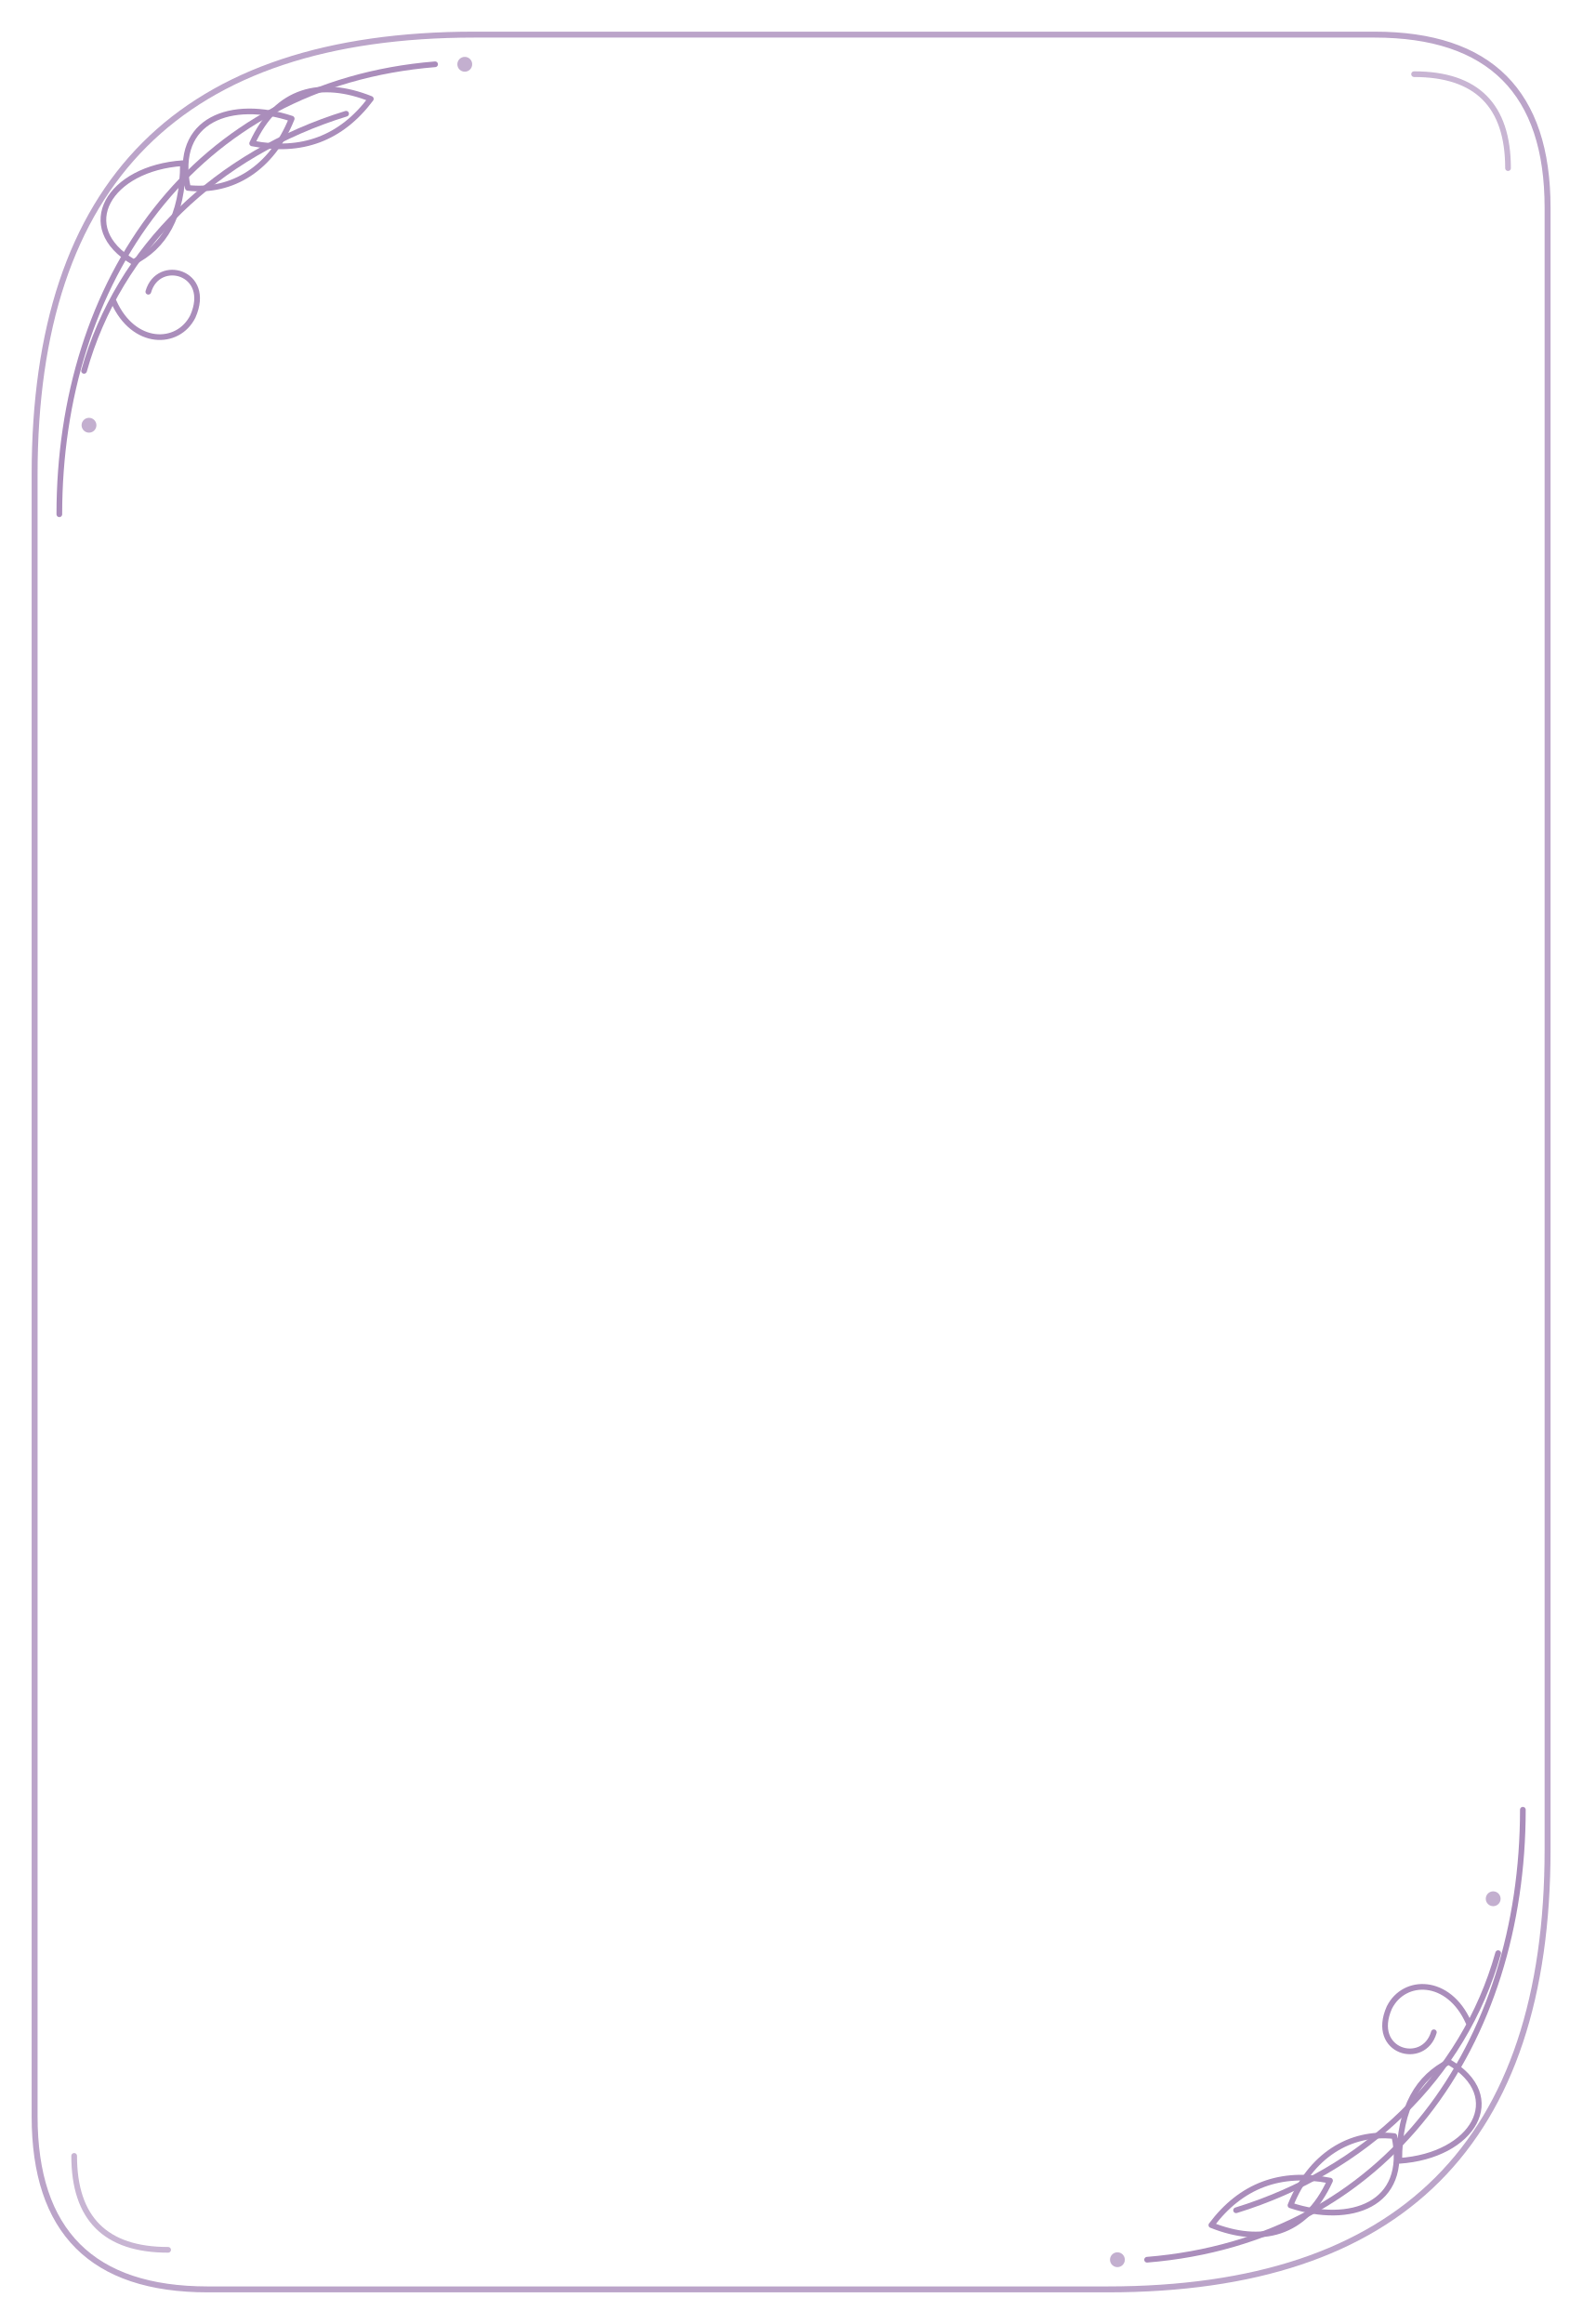
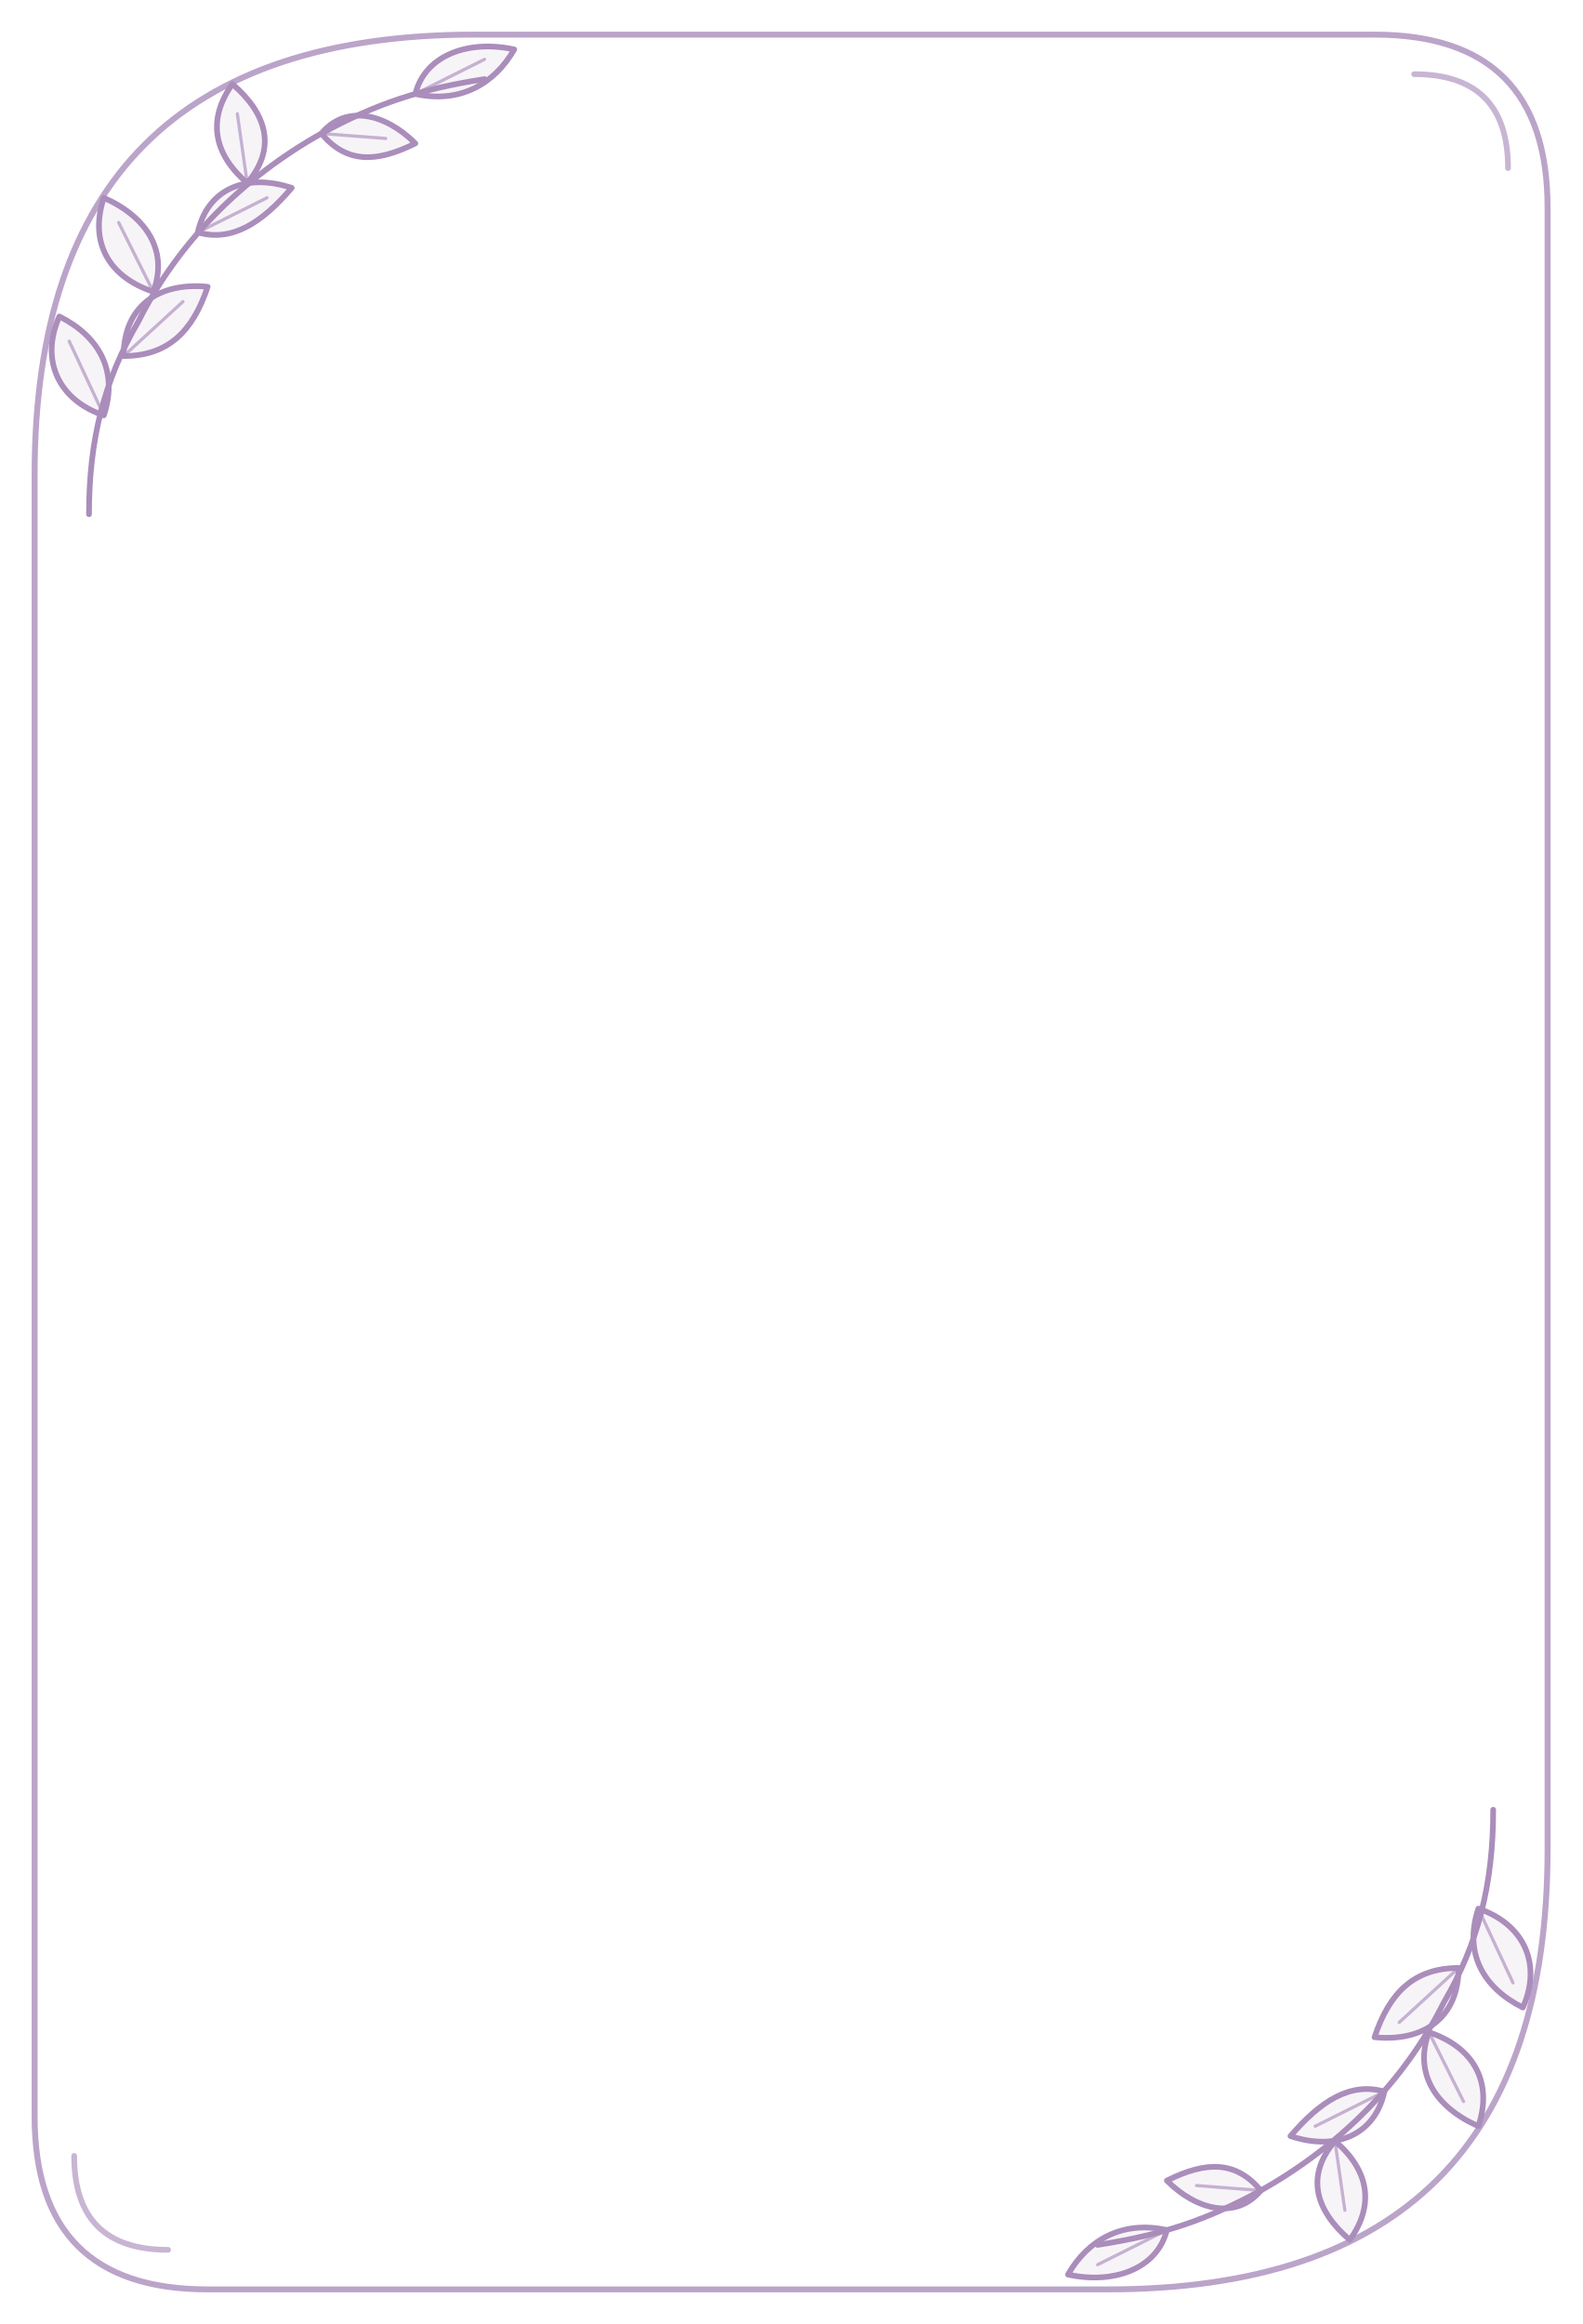
<svg xmlns="http://www.w3.org/2000/svg" viewBox="0 0 320 470" fill="none">
+   <defs>
+     <g id="leaf-branch" stroke="#aa8dbb" stroke-width="1.15" stroke-linecap="round" stroke-linejoin="round">
+       <path d="M18 104C18 89 21 77 28 65C36 49 49 36 65 27C76 21 85 18 98 16" />
+       <g fill="#aa8dbb" fill-opacity=".09">
+         <path d="M21 84C12 81 8 73 12 64C20 68 24 75 21 84Z" />
+         <path d="M25 72C25 62 32 57 42 58C39 67 34 72 25 72Z" />
+         <path d="M31 59C22 56 18 49 21 40C30 44 34 51 31 59Z" />
+         <path d="M40 47C42 38 50 35 59 38C53 45 47 49 40 47Z" />
+         <path d="M50 37C43 31 42 24 47 17C54 23 56 30 50 37Z" />
+         <path d="M65 27C70 21 78 23 84 29C76 33 70 33 65 27Z" />
+         <path d="M84 19C86 11 95 8 104 10C100 17 93 21 84 19Z" />
+       </g>
+       <path d="M21 84L14 69M25 72L37 61M31 59L24 45M40 47L54 40M50 37L48 23M65 27L78 28M84 19L98 12" stroke-width=".65" opacity=".65" />
+     </g>
+   </defs>
  <g stroke="#aa8dbb" stroke-linecap="round" stroke-linejoin="round">
    <path d="M96 7H278Q313 7 313 42V374Q313 463 224 463H42Q7 463 7 428V96Q7 7 96 7Z" stroke-width="1.2" opacity=".8" />
-     <g stroke-width="1.15">
-       <path d="M12 104C12 57 39 17 88 13M17 75C24 50 44 31 70 23" />
-       <path d="M27 53C15 46 22 34 37 33C37 44 33 50 27 53ZM38 38C35 24 47 20 59 24C55 34 47 39 38 38Z" />
-       <path d="M51 29C56 18 65 16 75 20C69 28 61 31 51 29Z" />
-       <path d="M23 61C27 70 36 70 39 64C43 55 32 52 30 59" />
-       <path d="M308 366C308 413 281 453 232 457M303 395C296 420 276 439 250 447" />
-       <path d="M293 417C305 424 298 436 283 437C283 426 287 420 293 417ZM282 432C285 446 273 450 261 446C265 436 273 431 282 432Z" />
-       <path d="M269 441C264 452 255 454 245 450C251 442 259 439 269 441Z" />
-       <path d="M297 409C293 400 284 400 281 406C277 415 288 418 290 411" />
-       <path d="M286 15Q305 15 305 34M15 436Q15 455 34 455" opacity=".65" />
-     </g>
+     <path d="M286 15Q305 15 305 34M15 436Q15 455 34 455" stroke-width="1.15" opacity=".65" />
  </g>
-   <g fill="#aa8dbb" opacity=".7">
-     <circle cx="94" cy="13" r="1.5" />
-     <circle cx="18" cy="86" r="1.5" />
-     <circle cx="226" cy="457" r="1.5" />
-     <circle cx="302" cy="384" r="1.5" />
-   </g>
+   <use href="#leaf-branch" />
+   <use href="#leaf-branch" transform="rotate(180 160 235)" />
</svg>
